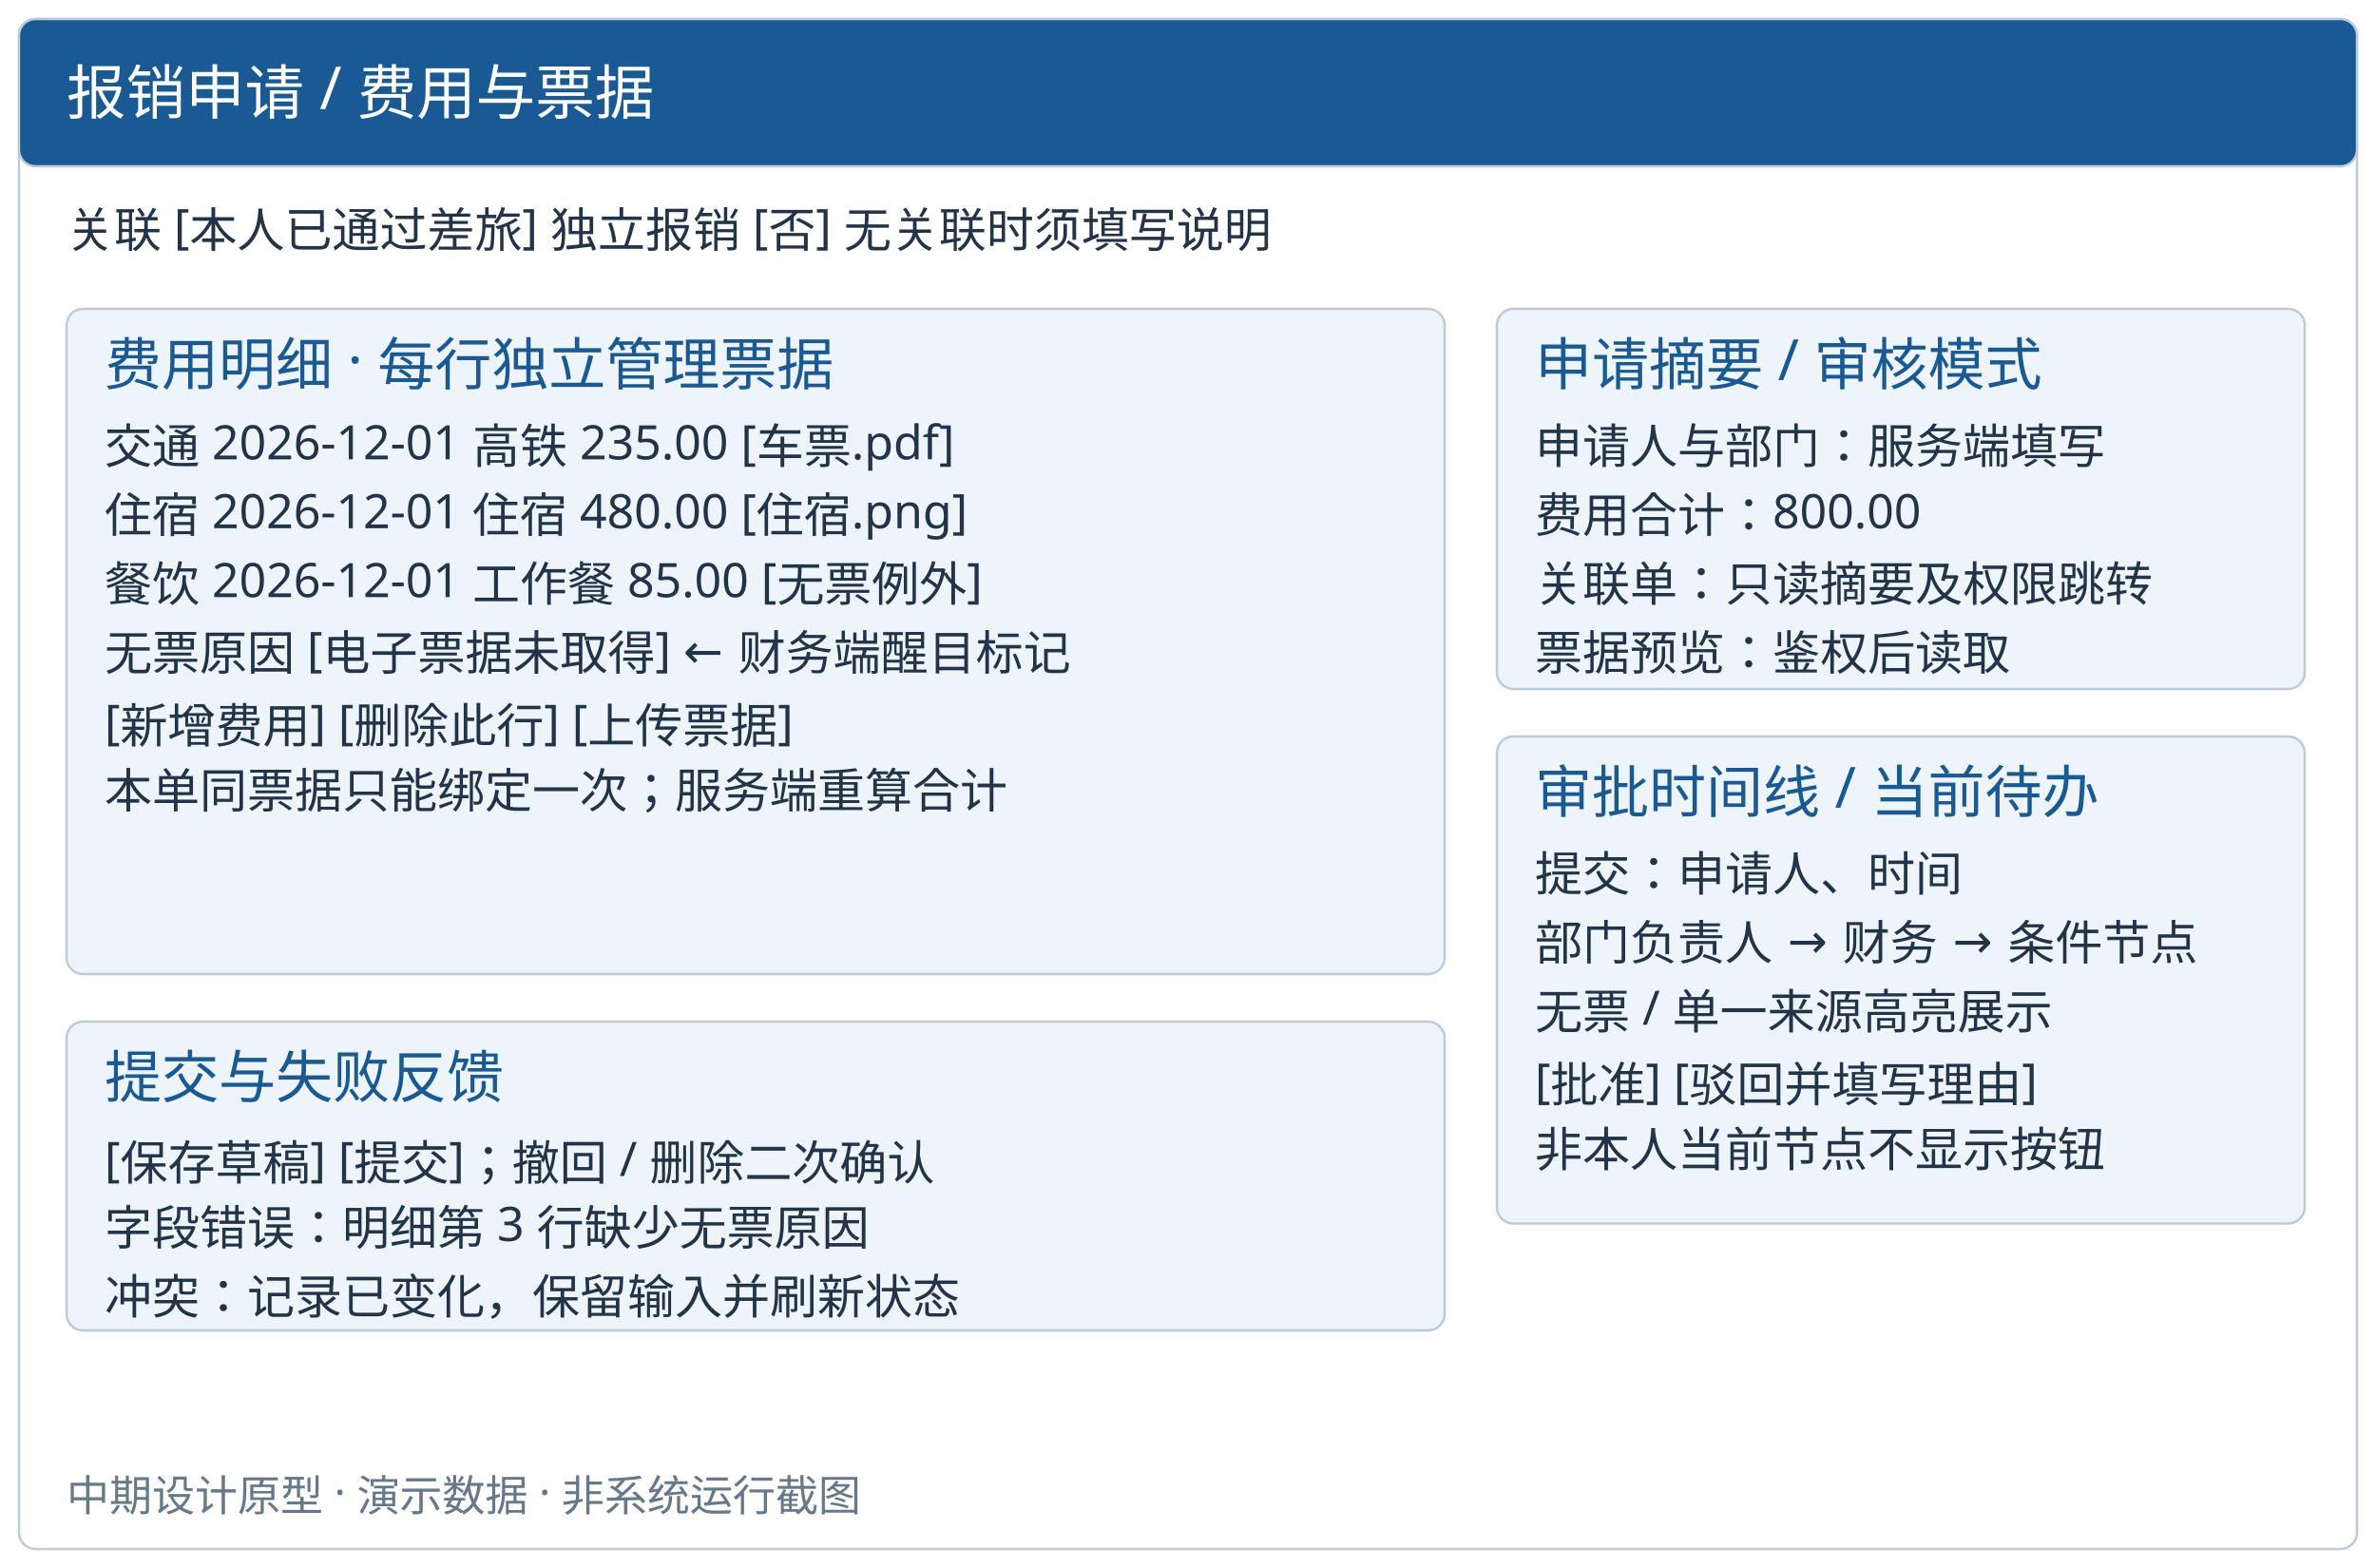
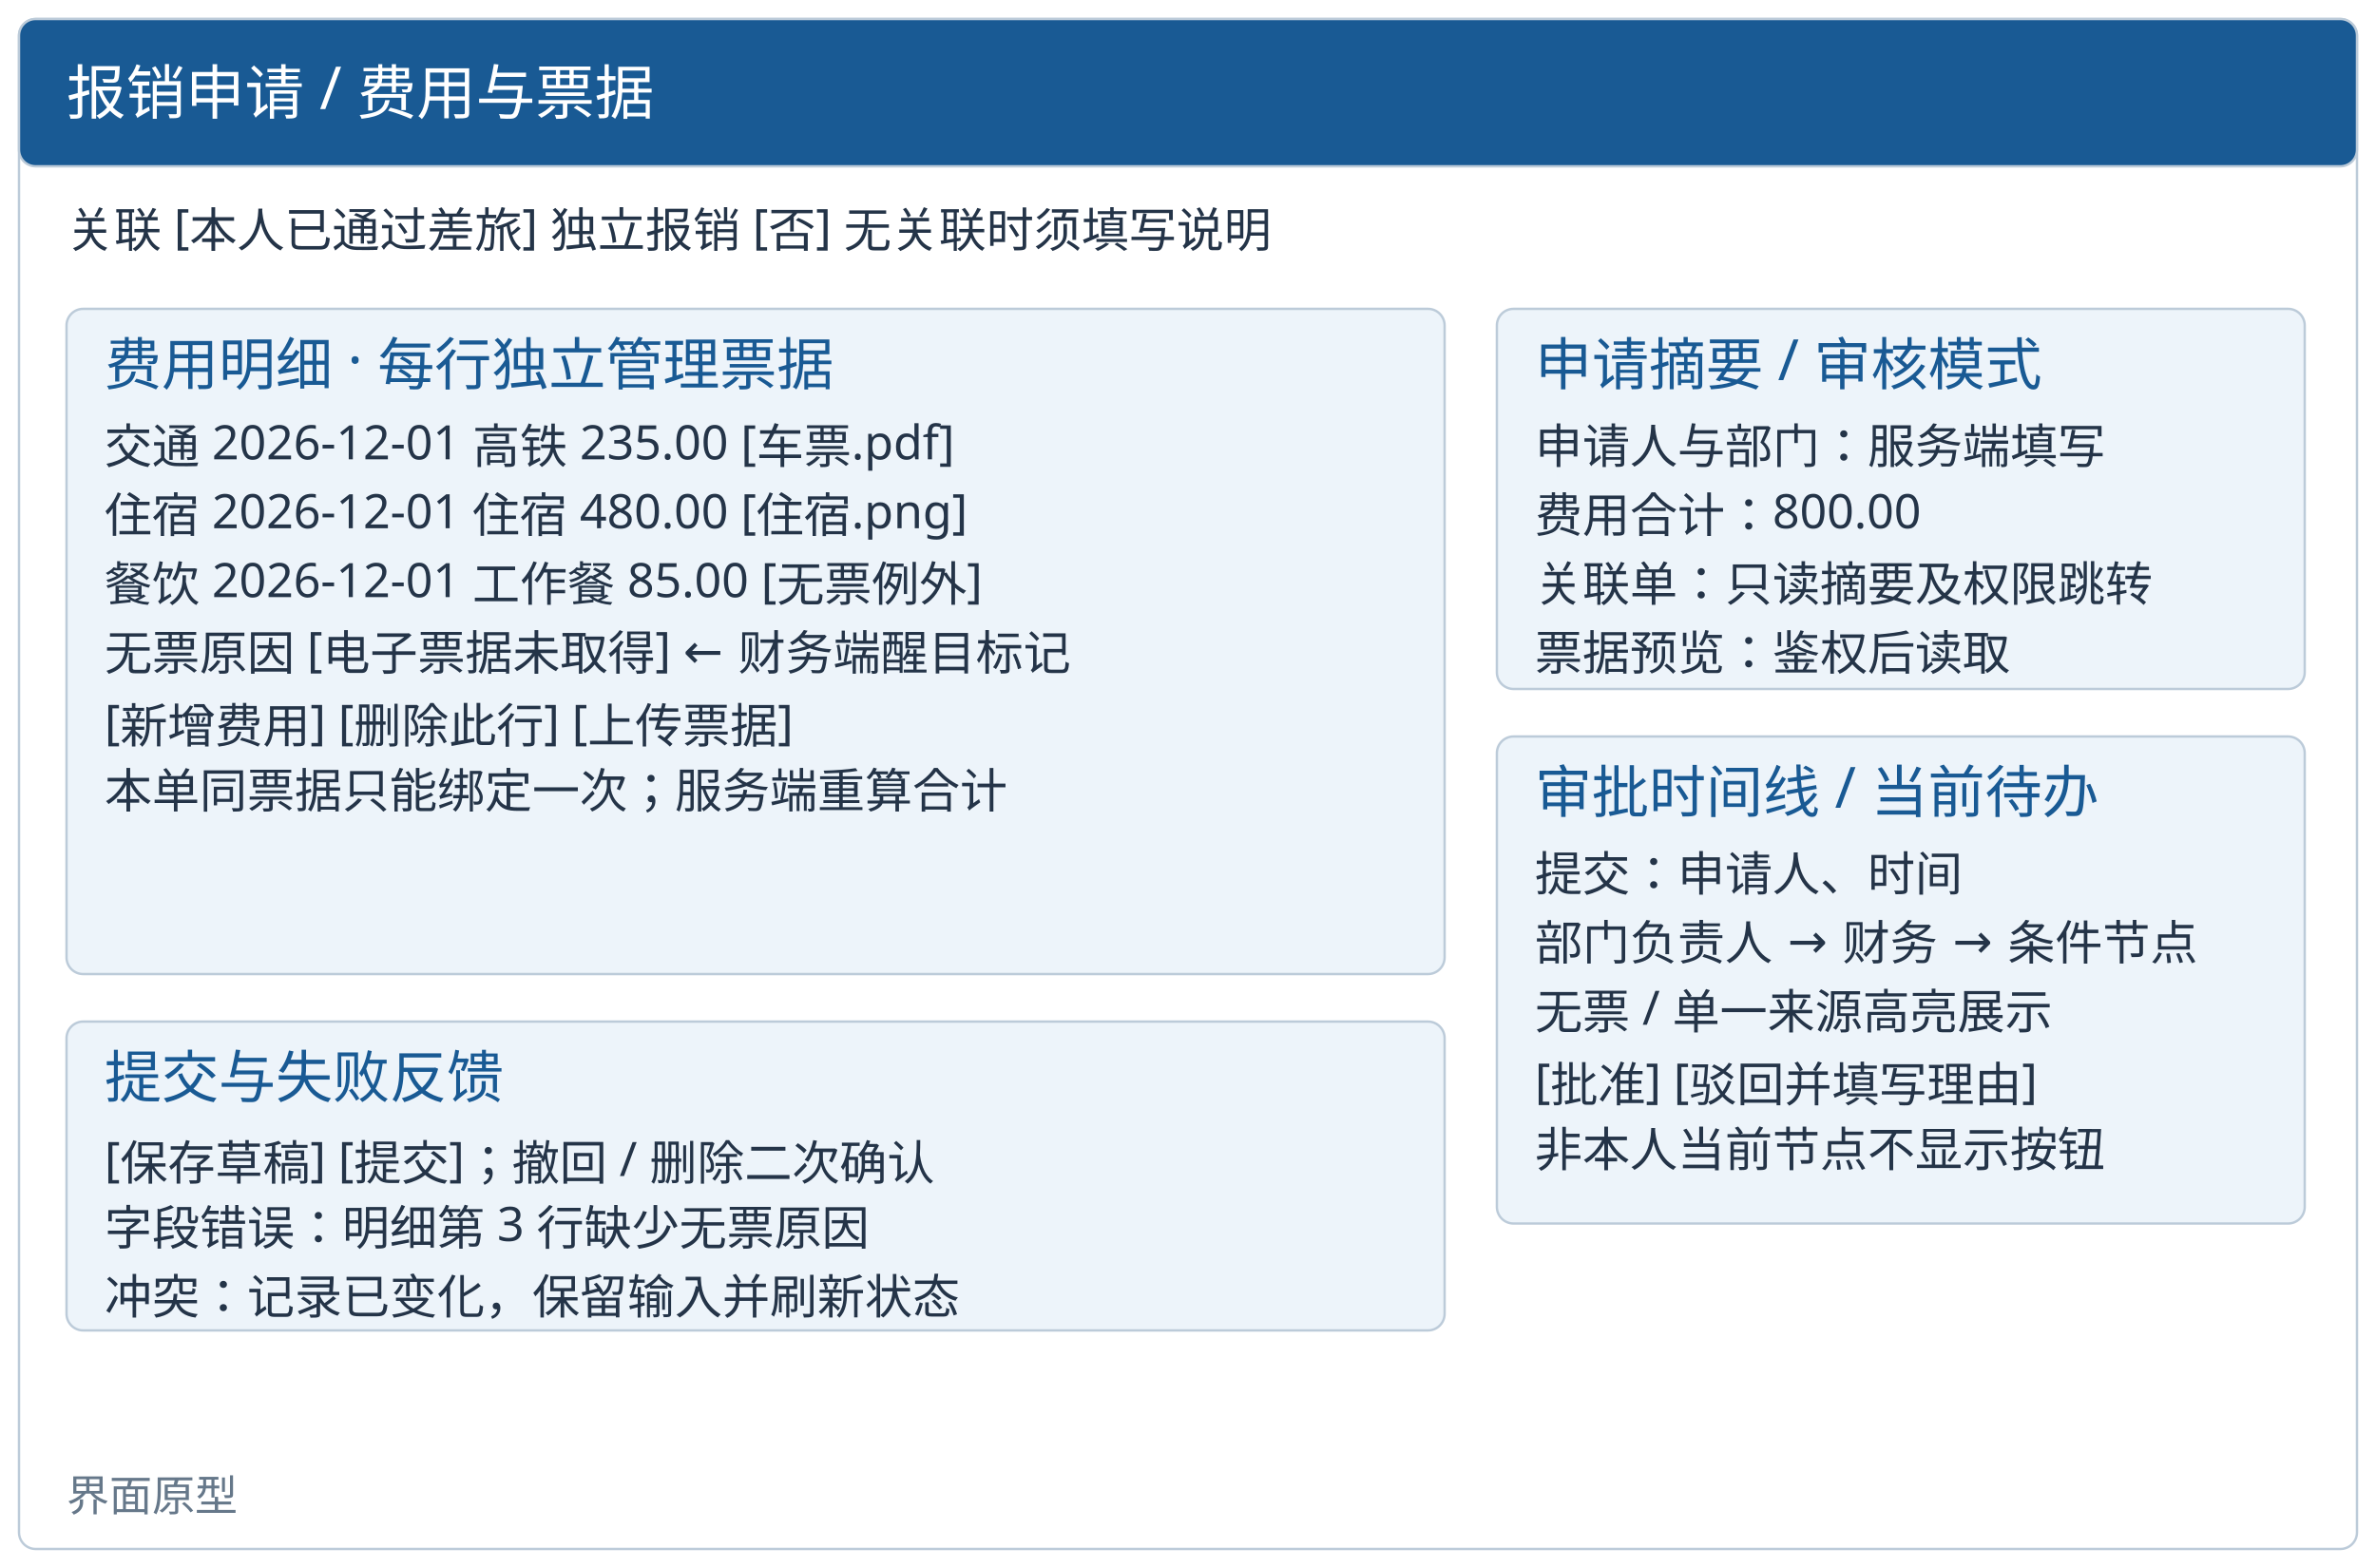
<svg xmlns="http://www.w3.org/2000/svg" width="1000" height="660" viewBox="0 0 1000 660">
  <rect width="100%" height="100%" fill="white" />
  <defs>
    <marker id="arrow" markerWidth="8" markerHeight="8" refX="7" refY="4" orient="auto">
      <path d="M0,0 L8,4 L0,8" fill="#607d98" />
    </marker>
  </defs>
  <rect x="8" y="8" width="984" height="644" rx="7" fill="#ffffff" stroke="#bccbd9" />
  <rect x="8" y="8" width="984" height="62" rx="7" fill="#195a94" stroke="#bccbd9" />
  <text x="28" y="48" font-family="Microsoft YaHei, Noto Sans SC, sans-serif" font-size="25" fill="white">报销申请 / 费用与票据</text>
  <text x="28" y="104" font-family="Microsoft YaHei, Noto Sans SC, sans-serif" font-size="20" fill="#243448">关联 [本人已通过差旅]    独立报销 [否]    无关联时须填写说明</text>
-   <text x="28" y="636" font-family="Microsoft YaHei, Noto Sans SC, sans-serif" font-size="18" fill="#66788a">中期设计原型 · 演示数据 · 非系统运行截图</text>
+   <text x="28" y="636" font-family="Microsoft YaHei, Noto Sans SC, sans-serif" font-size="18" fill="#66788a">界面原型</text>
  <rect x="28" y="130" width="580" height="280" rx="7" fill="#edf4fa" stroke="#bccbd9" />
  <text x="44" y="162" font-family="Microsoft YaHei, Noto Sans SC, sans-serif" font-size="24" fill="#195a94">费用明细 · 每行独立管理票据</text>
  <text x="44" y="195" font-family="Microsoft YaHei, Noto Sans SC, sans-serif" font-size="20" fill="#243448">交通  2026-12-01  高铁     235.00   [车票.pdf]</text>
  <text x="44" y="224" font-family="Microsoft YaHei, Noto Sans SC, sans-serif" font-size="20" fill="#243448">住宿  2026-12-01  住宿     480.00   [住宿.png]</text>
  <text x="44" y="253" font-family="Microsoft YaHei, Noto Sans SC, sans-serif" font-size="20" fill="#243448">餐饮  2026-12-01  工作餐    85.00   [无票例外]</text>
  <text x="44" y="282" font-family="Microsoft YaHei, Noto Sans SC, sans-serif" font-size="20" fill="#243448">无票原因 [电子票据未取得]  ← 财务端醒目标记</text>
  <text x="44" y="311" font-family="Microsoft YaHei, Noto Sans SC, sans-serif" font-size="20" fill="#243448">[新增费用]  [删除此行]  [上传票据]</text>
  <text x="44" y="340" font-family="Microsoft YaHei, Noto Sans SC, sans-serif" font-size="20" fill="#243448">本单同票据只能绑定一次；服务端重算合计</text>
  <rect x="630" y="130" width="340" height="160" rx="7" fill="#edf4fa" stroke="#bccbd9" />
  <text x="646" y="162" font-family="Microsoft YaHei, Noto Sans SC, sans-serif" font-size="24" fill="#195a94">申请摘要 / 审核模式</text>
  <text x="646" y="195" font-family="Microsoft YaHei, Noto Sans SC, sans-serif" font-size="20" fill="#243448">申请人与部门：服务端填写</text>
  <text x="646" y="224" font-family="Microsoft YaHei, Noto Sans SC, sans-serif" font-size="20" fill="#243448">费用合计：800.00</text>
  <text x="646" y="253" font-family="Microsoft YaHei, Noto Sans SC, sans-serif" font-size="20" fill="#243448">关联单：只读摘要及权限跳转</text>
  <text x="646" y="282" font-family="Microsoft YaHei, Noto Sans SC, sans-serif" font-size="20" fill="#243448">票据预览：鉴权后读取</text>
  <rect x="630" y="310" width="340" height="205" rx="7" fill="#edf4fa" stroke="#bccbd9" />
  <text x="646" y="342" font-family="Microsoft YaHei, Noto Sans SC, sans-serif" font-size="24" fill="#195a94">审批时间线 / 当前待办</text>
  <text x="646" y="375" font-family="Microsoft YaHei, Noto Sans SC, sans-serif" font-size="20" fill="#243448">提交：申请人、时间</text>
  <text x="646" y="404" font-family="Microsoft YaHei, Noto Sans SC, sans-serif" font-size="20" fill="#243448">部门负责人 → 财务 → 条件节点</text>
  <text x="646" y="433" font-family="Microsoft YaHei, Noto Sans SC, sans-serif" font-size="20" fill="#243448">无票 / 单一来源高亮展示</text>
  <text x="646" y="462" font-family="Microsoft YaHei, Noto Sans SC, sans-serif" font-size="20" fill="#243448">[批准] [驳回并填写理由]</text>
  <text x="646" y="491" font-family="Microsoft YaHei, Noto Sans SC, sans-serif" font-size="20" fill="#243448">非本人当前节点不显示按钮</text>
  <rect x="28" y="430" width="580" height="130" rx="7" fill="#edf4fa" stroke="#bccbd9" />
  <text x="44" y="462" font-family="Microsoft YaHei, Noto Sans SC, sans-serif" font-size="24" fill="#195a94">提交与失败反馈</text>
  <text x="44" y="495" font-family="Microsoft YaHei, Noto Sans SC, sans-serif" font-size="20" fill="#243448">[保存草稿] [提交]；撤回 / 删除二次确认</text>
  <text x="44" y="524" font-family="Microsoft YaHei, Noto Sans SC, sans-serif" font-size="20" fill="#243448">字段错误：明细第 3 行缺少无票原因</text>
  <text x="44" y="553" font-family="Microsoft YaHei, Noto Sans SC, sans-serif" font-size="20" fill="#243448">冲突：记录已变化，保留输入并刷新状态</text>
</svg>
